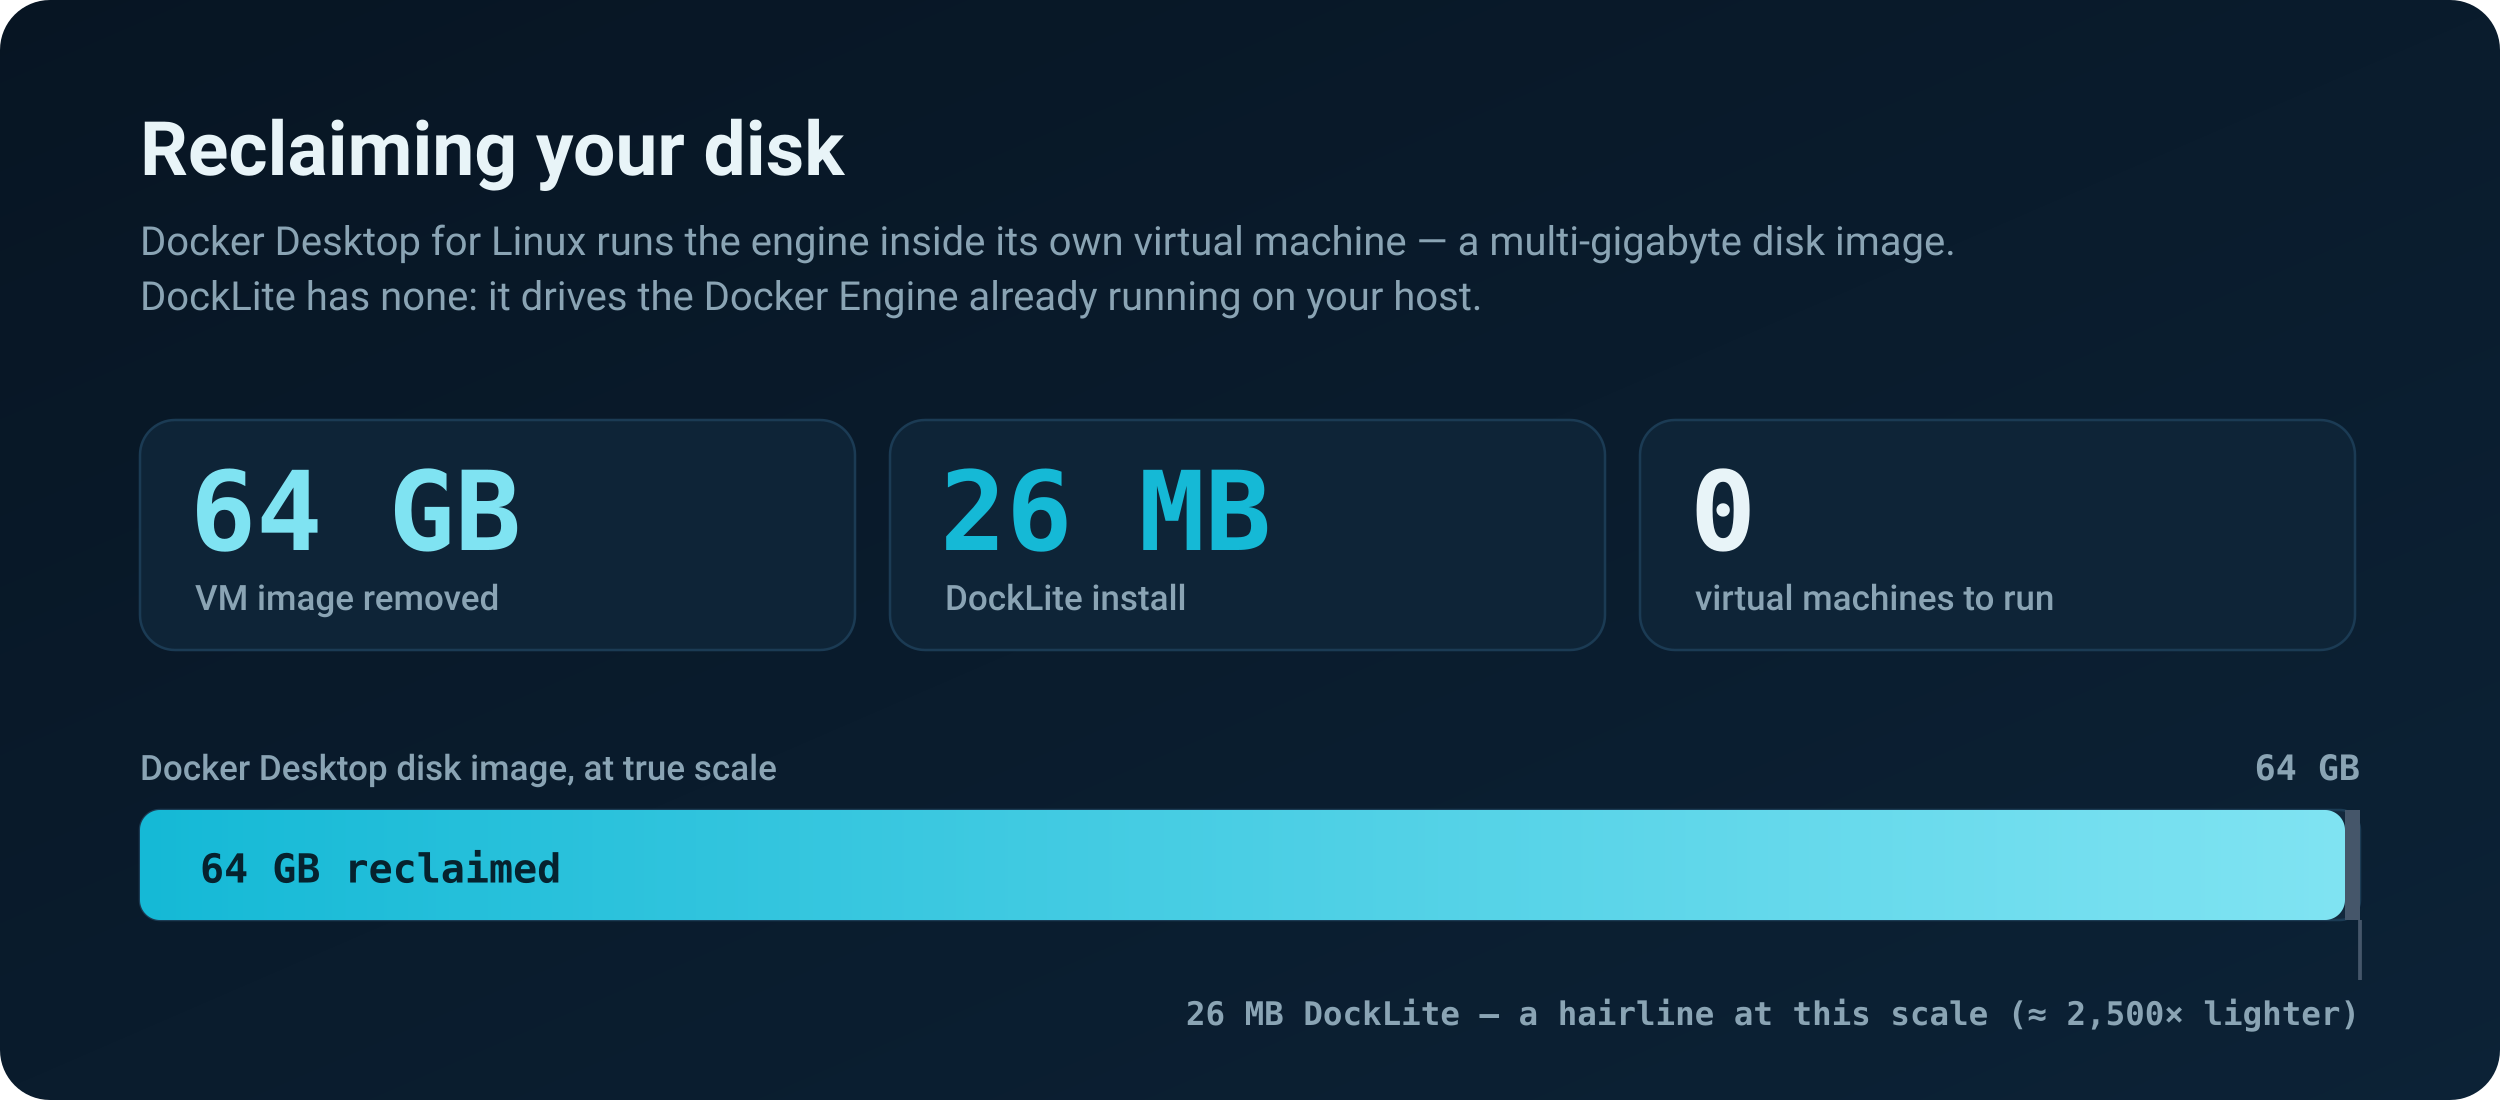
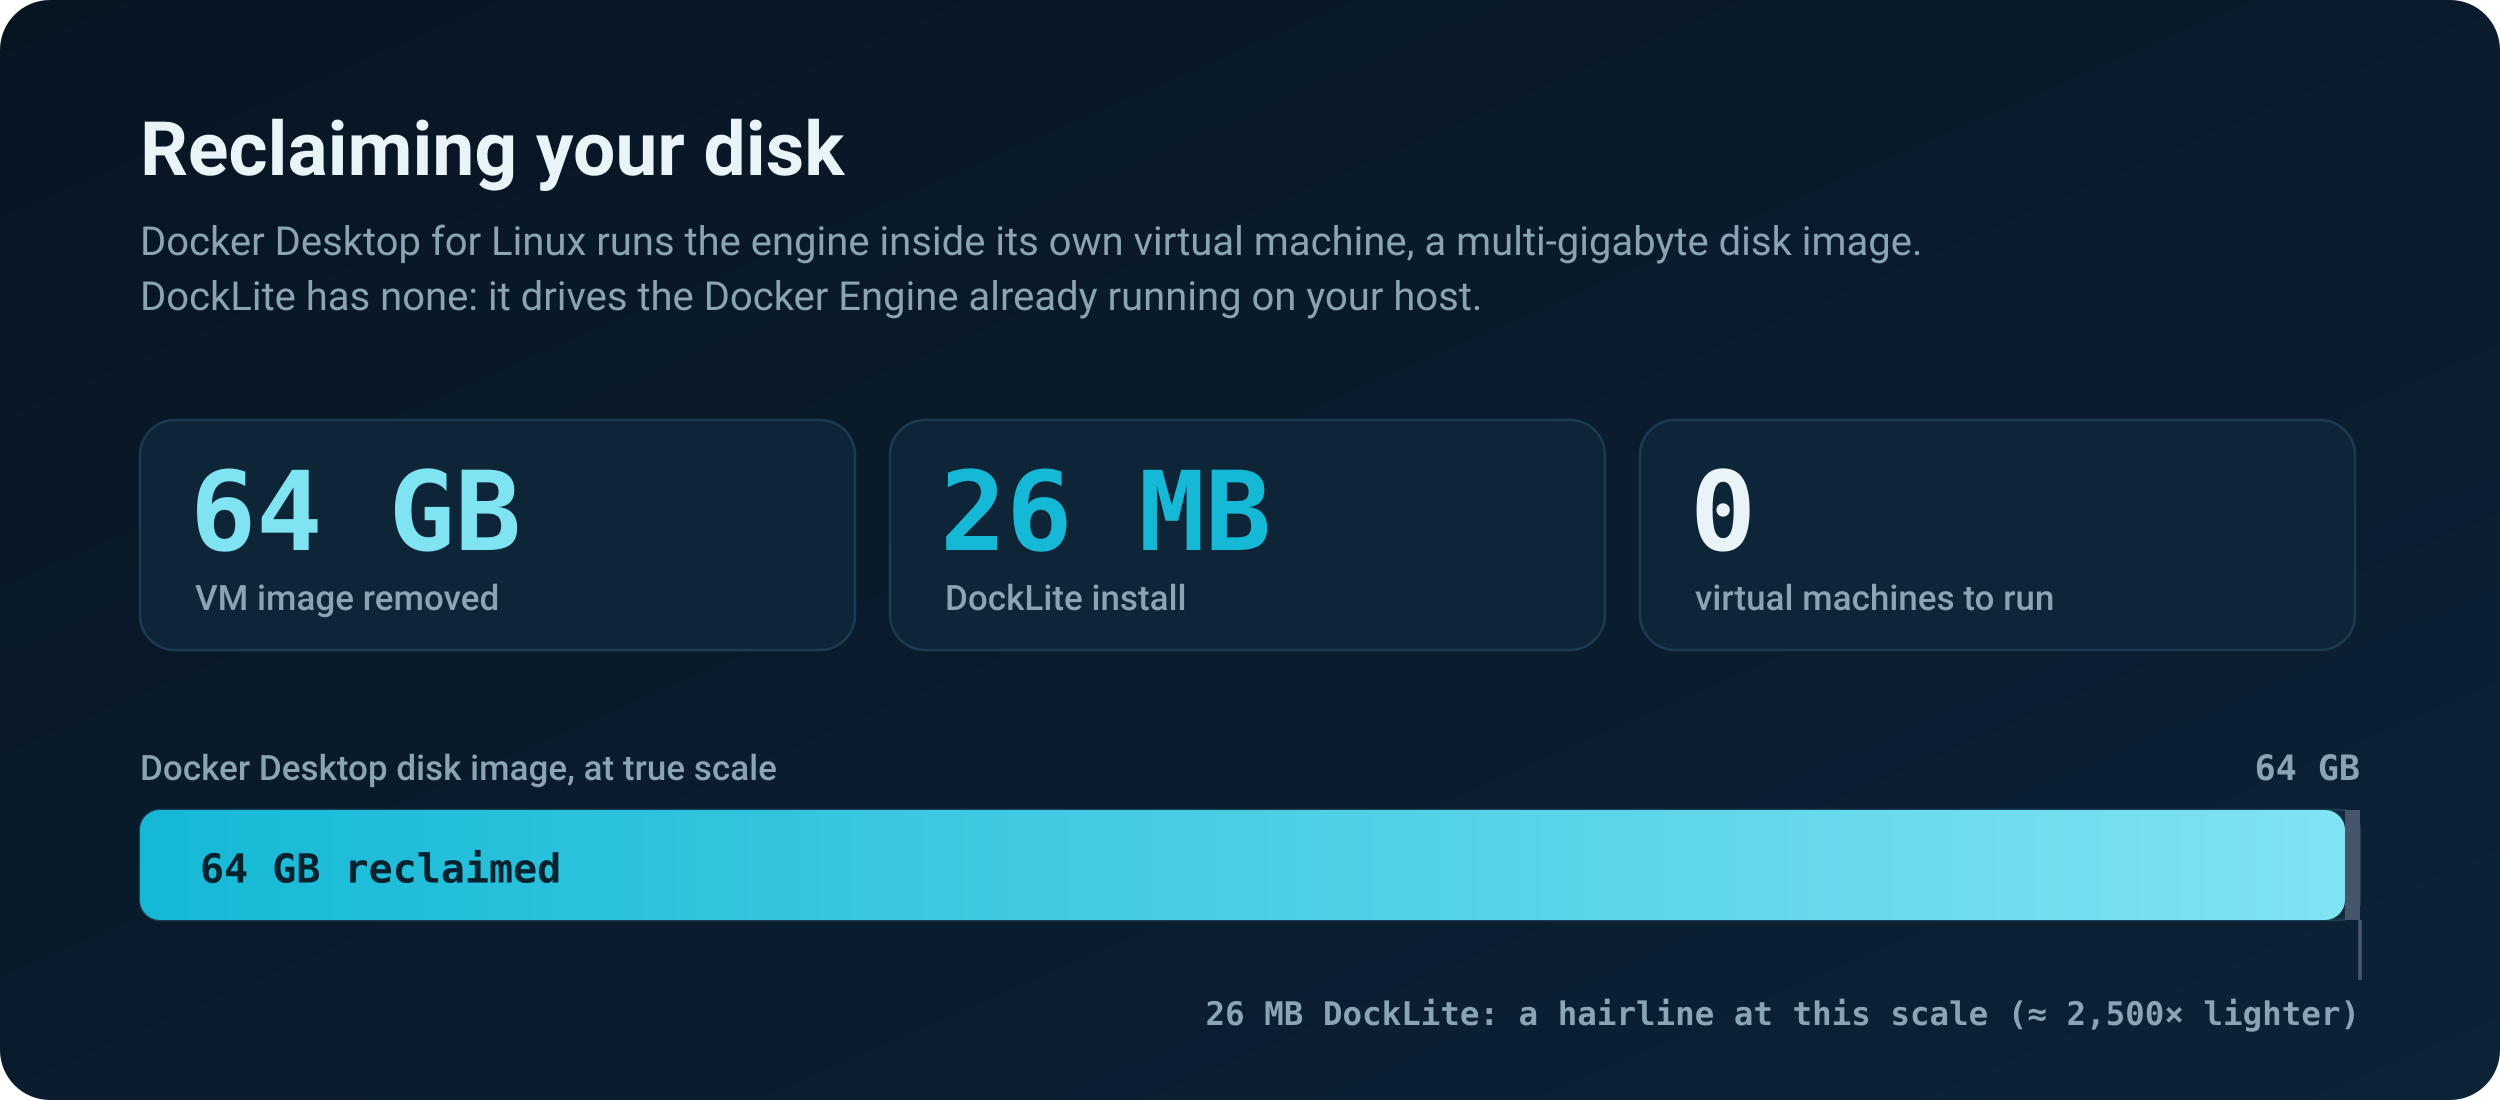
<svg xmlns="http://www.w3.org/2000/svg" viewBox="0 0 1000 440" width="1000" height="440" role="img" aria-label="Storage: Docker Desktop's 64 GB Linux VM image versus DockLite's 26 MB install, about 2,500 times lighter">
  <defs>
    <linearGradient id="s-bg" x1="0" y1="0" x2="1" y2="1">
      <stop offset="0" stop-color="#071523" />
      <stop offset="1" stop-color="#0C2236" />
    </linearGradient>
    <linearGradient id="s-fill" x1="0" y1="0" x2="1" y2="0">
      <stop offset="0" stop-color="#15B9D6" />
      <stop offset="1" stop-color="#7FE3F2" />
    </linearGradient>
    <style>
      .h    { font-family: system-ui,-apple-system,"Segoe UI",Roboto,sans-serif; font-weight: 700; }
      .sub  { font-family: system-ui,-apple-system,"Segoe UI",Roboto,sans-serif; font-weight: 400; }
      .lbl  { font-family: system-ui,-apple-system,"Segoe UI",Roboto,sans-serif; font-weight: 500; }
      .num  { font-family: ui-monospace,"SF Mono",Menlo,Consolas,monospace; font-weight: 700; }
      .mono { font-family: ui-monospace,"SF Mono",Menlo,Consolas,monospace; font-weight: 600; }
    </style>
  </defs>
  <rect width="1000" height="440" rx="20" fill="url(#s-bg)" />
  <text class="h" x="56" y="70" font-size="30" fill="#E8F4F8">Reclaiming your disk</text>
-   <text class="sub" x="56" y="102" font-size="16" fill="#8AA4B4">Docker Desktop for Linux runs the engine inside its own virtual machine — a multi-gigabyte disk image.</text>
+   <text class="sub" x="56" y="102" font-size="16" fill="#8AA4B4">Docker Desktop for Linux runs the engine inside its own virtual machine, a multi-gigabyte disk image.</text>
  <text class="sub" x="56" y="124" font-size="16" fill="#8AA4B4">DockLite has none: it drives the Docker Engine already running on your host.</text>
  <g transform="translate(56,168)">
    <rect x="0" y="0" width="286" height="92" rx="14" fill="#0E2437" stroke="#1B3B54" />
    <text class="num" x="20" y="52" font-size="44" fill="#7FE3F2">64 GB</text>
    <text class="lbl" x="22" y="76" font-size="14" fill="#8AA4B4">VM image removed</text>
    <rect x="300" y="0" width="286" height="92" rx="14" fill="#0E2437" stroke="#1B3B54" />
    <text class="num" x="320" y="52" font-size="44" fill="#15B9D6">26 MB</text>
    <text class="lbl" x="322" y="76" font-size="14" fill="#8AA4B4">DockLite install</text>
    <rect x="600" y="0" width="286" height="92" rx="14" fill="#0E2437" stroke="#1B3B54" />
    <text class="num" x="620" y="52" font-size="44" fill="#E8F4F8">0</text>
    <text class="lbl" x="622" y="76" font-size="14" fill="#8AA4B4">virtual machines to run</text>
  </g>
  <text class="lbl" x="56" y="312" font-size="14" fill="#8AA4B4">Docker Desktop disk image, at true scale</text>
  <text class="mono" x="944" y="312" font-size="14" fill="#8AA4B4" text-anchor="end">64 GB</text>
  <g transform="translate(56,324)">
    <rect x="0" y="0" width="888" height="44" rx="8" fill="#12283C" stroke="#1B3B54" />
    <rect x="0" y="0" width="882" height="44" rx="8" fill="url(#s-fill)" />
    <rect x="882" y="0" width="6" height="44" fill="#45566A" />
    <text class="mono" x="24" y="29" font-size="16" fill="#06222E">64 GB reclaimed</text>
  </g>
  <line x1="944" y1="368" x2="944" y2="392" stroke="#45566A" stroke-width="1.5" />
-   <text class="mono" x="944" y="410" font-size="13" fill="#8AA4B4" text-anchor="end">26 MB DockLite — a hairline at this scale (≈ 2,500× lighter)</text>
+   <text class="mono" x="944" y="410" font-size="13" fill="#8AA4B4" text-anchor="end">26 MB DockLite: a hairline at this scale (≈ 2,500× lighter)</text>
</svg>
